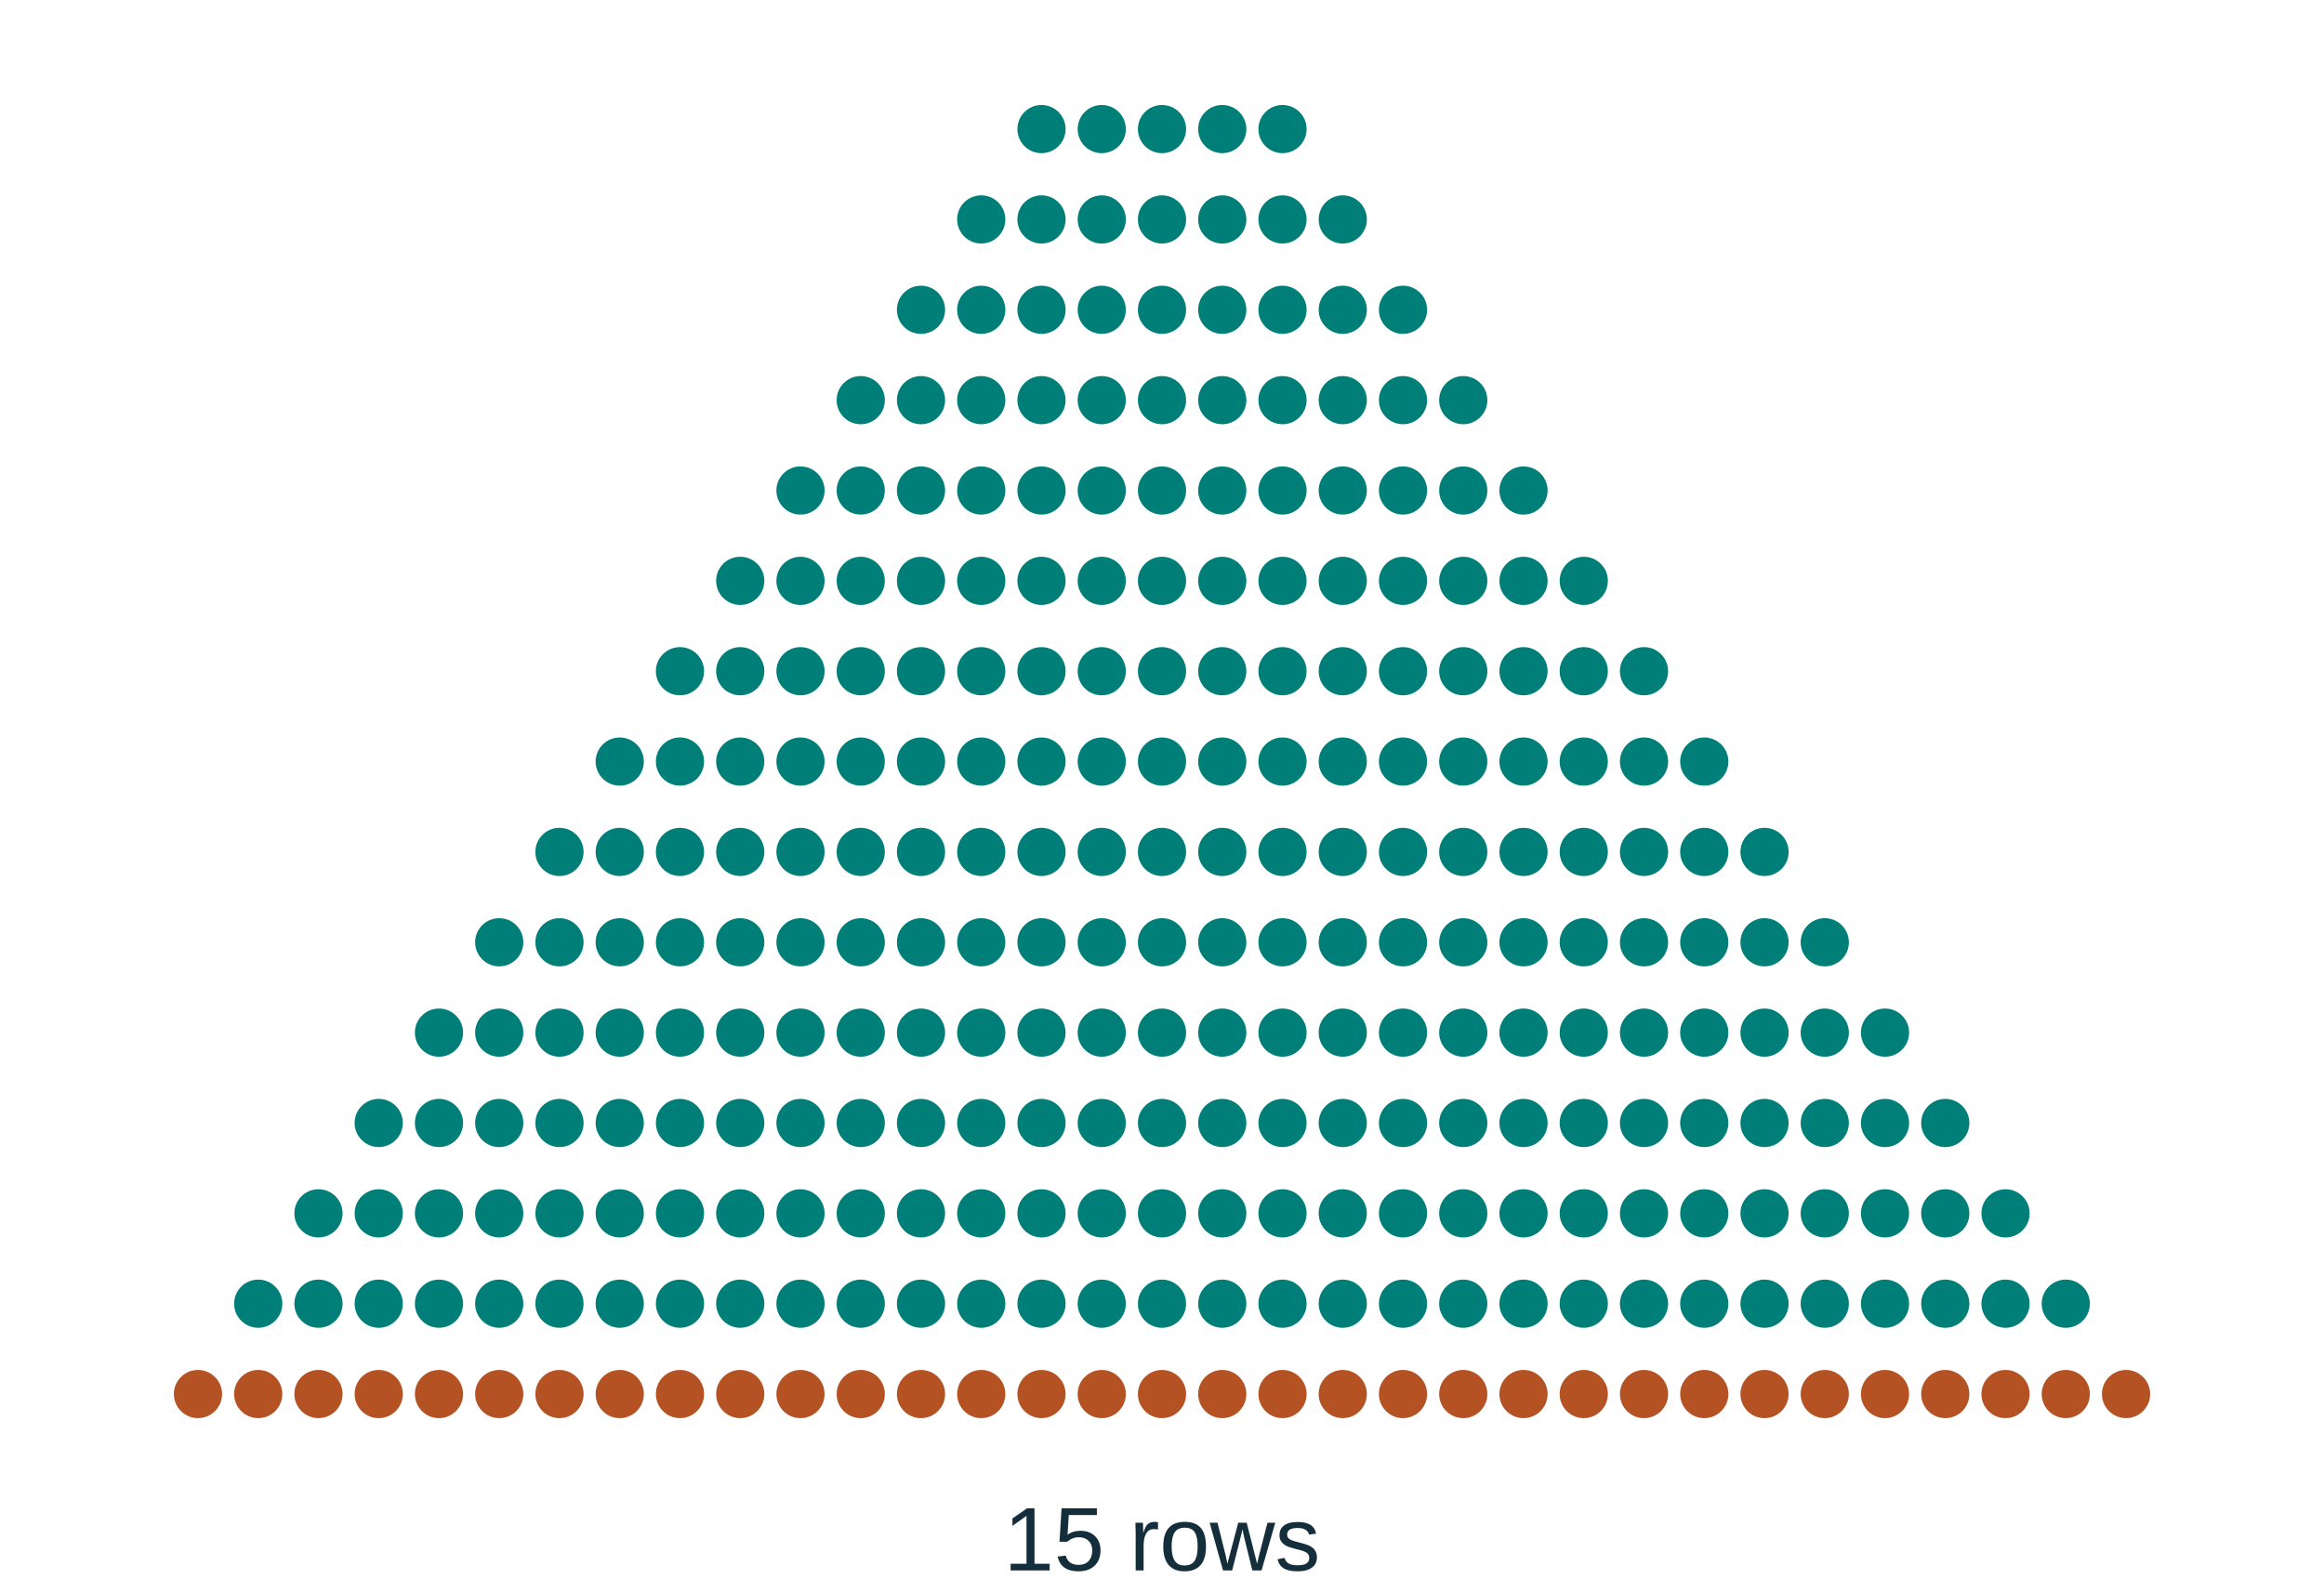
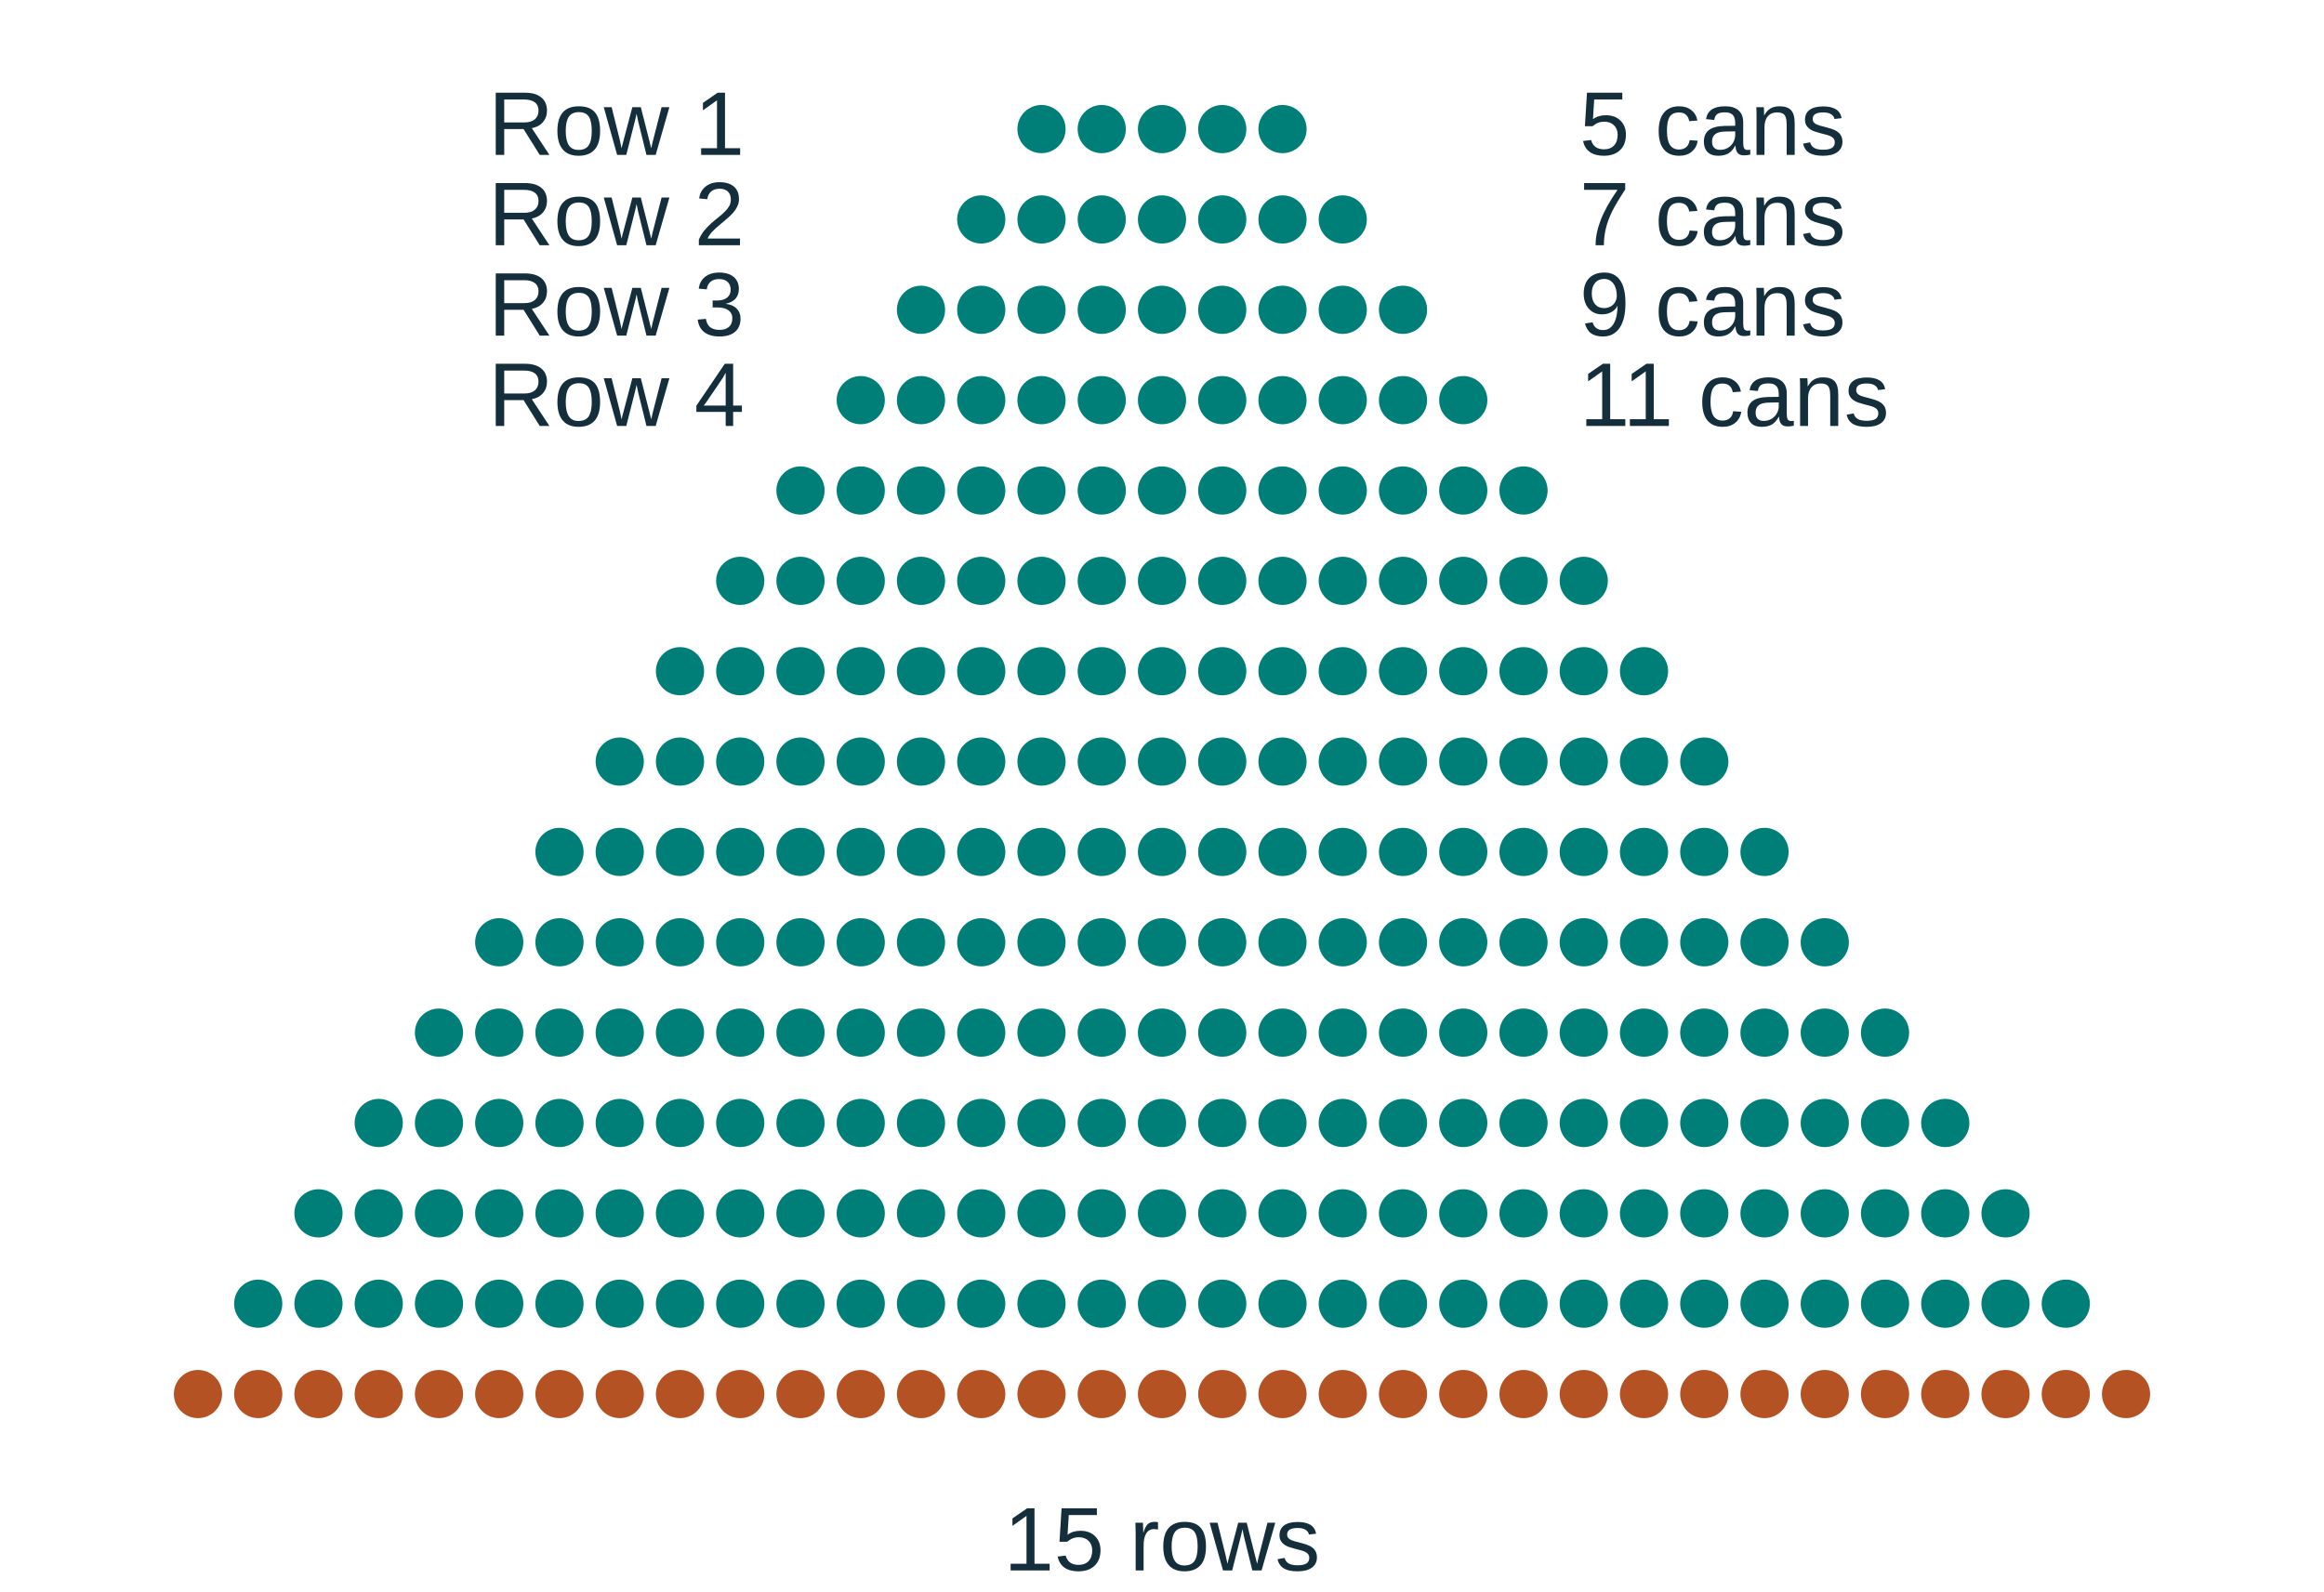
<svg xmlns="http://www.w3.org/2000/svg" viewBox="0 0 540 370" role="img" aria-labelledby="title desc">
  <circle data-row="1" cx="242" cy="30" r="5.6" fill="#007f78" />
  <circle data-row="1" cx="256" cy="30" r="5.6" fill="#007f78" />
  <circle data-row="1" cx="270" cy="30" r="5.6" fill="#007f78" />
  <circle data-row="1" cx="284" cy="30" r="5.6" fill="#007f78" />
  <circle data-row="1" cx="298" cy="30" r="5.6" fill="#007f78" />
  <circle data-row="2" cx="228" cy="51" r="5.6" fill="#007f78" />
  <circle data-row="2" cx="242" cy="51" r="5.6" fill="#007f78" />
  <circle data-row="2" cx="256" cy="51" r="5.6" fill="#007f78" />
  <circle data-row="2" cx="270" cy="51" r="5.6" fill="#007f78" />
  <circle data-row="2" cx="284" cy="51" r="5.6" fill="#007f78" />
  <circle data-row="2" cx="298" cy="51" r="5.6" fill="#007f78" />
  <circle data-row="2" cx="312" cy="51" r="5.6" fill="#007f78" />
  <circle data-row="3" cx="214" cy="72" r="5.6" fill="#007f78" />
  <circle data-row="3" cx="228" cy="72" r="5.6" fill="#007f78" />
  <circle data-row="3" cx="242" cy="72" r="5.6" fill="#007f78" />
  <circle data-row="3" cx="256" cy="72" r="5.6" fill="#007f78" />
  <circle data-row="3" cx="270" cy="72" r="5.6" fill="#007f78" />
  <circle data-row="3" cx="284" cy="72" r="5.6" fill="#007f78" />
  <circle data-row="3" cx="298" cy="72" r="5.6" fill="#007f78" />
  <circle data-row="3" cx="312" cy="72" r="5.6" fill="#007f78" />
  <circle data-row="3" cx="326" cy="72" r="5.6" fill="#007f78" />
  <circle data-row="4" cx="200" cy="93" r="5.6" fill="#007f78" />
  <circle data-row="4" cx="214" cy="93" r="5.6" fill="#007f78" />
  <circle data-row="4" cx="228" cy="93" r="5.6" fill="#007f78" />
  <circle data-row="4" cx="242" cy="93" r="5.6" fill="#007f78" />
  <circle data-row="4" cx="256" cy="93" r="5.6" fill="#007f78" />
  <circle data-row="4" cx="270" cy="93" r="5.6" fill="#007f78" />
  <circle data-row="4" cx="284" cy="93" r="5.6" fill="#007f78" />
  <circle data-row="4" cx="298" cy="93" r="5.6" fill="#007f78" />
  <circle data-row="4" cx="312" cy="93" r="5.6" fill="#007f78" />
  <circle data-row="4" cx="326" cy="93" r="5.6" fill="#007f78" />
  <circle data-row="4" cx="340" cy="93" r="5.6" fill="#007f78" />
  <circle data-row="5" cx="186" cy="114" r="5.6" fill="#007f78" />
  <circle data-row="5" cx="200" cy="114" r="5.6" fill="#007f78" />
  <circle data-row="5" cx="214" cy="114" r="5.6" fill="#007f78" />
  <circle data-row="5" cx="228" cy="114" r="5.6" fill="#007f78" />
  <circle data-row="5" cx="242" cy="114" r="5.6" fill="#007f78" />
  <circle data-row="5" cx="256" cy="114" r="5.6" fill="#007f78" />
  <circle data-row="5" cx="270" cy="114" r="5.6" fill="#007f78" />
  <circle data-row="5" cx="284" cy="114" r="5.6" fill="#007f78" />
  <circle data-row="5" cx="298" cy="114" r="5.6" fill="#007f78" />
  <circle data-row="5" cx="312" cy="114" r="5.6" fill="#007f78" />
  <circle data-row="5" cx="326" cy="114" r="5.6" fill="#007f78" />
  <circle data-row="5" cx="340" cy="114" r="5.6" fill="#007f78" />
  <circle data-row="5" cx="354" cy="114" r="5.6" fill="#007f78" />
  <circle data-row="6" cx="172" cy="135" r="5.6" fill="#007f78" />
  <circle data-row="6" cx="186" cy="135" r="5.6" fill="#007f78" />
  <circle data-row="6" cx="200" cy="135" r="5.6" fill="#007f78" />
  <circle data-row="6" cx="214" cy="135" r="5.6" fill="#007f78" />
  <circle data-row="6" cx="228" cy="135" r="5.6" fill="#007f78" />
  <circle data-row="6" cx="242" cy="135" r="5.6" fill="#007f78" />
  <circle data-row="6" cx="256" cy="135" r="5.6" fill="#007f78" />
  <circle data-row="6" cx="270" cy="135" r="5.6" fill="#007f78" />
  <circle data-row="6" cx="284" cy="135" r="5.6" fill="#007f78" />
  <circle data-row="6" cx="298" cy="135" r="5.6" fill="#007f78" />
  <circle data-row="6" cx="312" cy="135" r="5.6" fill="#007f78" />
  <circle data-row="6" cx="326" cy="135" r="5.6" fill="#007f78" />
  <circle data-row="6" cx="340" cy="135" r="5.6" fill="#007f78" />
  <circle data-row="6" cx="354" cy="135" r="5.6" fill="#007f78" />
  <circle data-row="6" cx="368" cy="135" r="5.6" fill="#007f78" />
  <circle data-row="7" cx="158" cy="156" r="5.6" fill="#007f78" />
  <circle data-row="7" cx="172" cy="156" r="5.6" fill="#007f78" />
  <circle data-row="7" cx="186" cy="156" r="5.6" fill="#007f78" />
  <circle data-row="7" cx="200" cy="156" r="5.6" fill="#007f78" />
  <circle data-row="7" cx="214" cy="156" r="5.6" fill="#007f78" />
  <circle data-row="7" cx="228" cy="156" r="5.6" fill="#007f78" />
  <circle data-row="7" cx="242" cy="156" r="5.6" fill="#007f78" />
  <circle data-row="7" cx="256" cy="156" r="5.6" fill="#007f78" />
  <circle data-row="7" cx="270" cy="156" r="5.6" fill="#007f78" />
  <circle data-row="7" cx="284" cy="156" r="5.6" fill="#007f78" />
  <circle data-row="7" cx="298" cy="156" r="5.6" fill="#007f78" />
  <circle data-row="7" cx="312" cy="156" r="5.6" fill="#007f78" />
  <circle data-row="7" cx="326" cy="156" r="5.6" fill="#007f78" />
  <circle data-row="7" cx="340" cy="156" r="5.6" fill="#007f78" />
  <circle data-row="7" cx="354" cy="156" r="5.6" fill="#007f78" />
  <circle data-row="7" cx="368" cy="156" r="5.6" fill="#007f78" />
  <circle data-row="7" cx="382" cy="156" r="5.6" fill="#007f78" />
  <circle data-row="8" cx="144" cy="177" r="5.6" fill="#007f78" />
  <circle data-row="8" cx="158" cy="177" r="5.6" fill="#007f78" />
  <circle data-row="8" cx="172" cy="177" r="5.6" fill="#007f78" />
  <circle data-row="8" cx="186" cy="177" r="5.6" fill="#007f78" />
  <circle data-row="8" cx="200" cy="177" r="5.6" fill="#007f78" />
  <circle data-row="8" cx="214" cy="177" r="5.6" fill="#007f78" />
  <circle data-row="8" cx="228" cy="177" r="5.6" fill="#007f78" />
  <circle data-row="8" cx="242" cy="177" r="5.6" fill="#007f78" />
  <circle data-row="8" cx="256" cy="177" r="5.6" fill="#007f78" />
  <circle data-row="8" cx="270" cy="177" r="5.6" fill="#007f78" />
  <circle data-row="8" cx="284" cy="177" r="5.6" fill="#007f78" />
  <circle data-row="8" cx="298" cy="177" r="5.6" fill="#007f78" />
  <circle data-row="8" cx="312" cy="177" r="5.6" fill="#007f78" />
  <circle data-row="8" cx="326" cy="177" r="5.6" fill="#007f78" />
  <circle data-row="8" cx="340" cy="177" r="5.6" fill="#007f78" />
  <circle data-row="8" cx="354" cy="177" r="5.6" fill="#007f78" />
  <circle data-row="8" cx="368" cy="177" r="5.6" fill="#007f78" />
  <circle data-row="8" cx="382" cy="177" r="5.6" fill="#007f78" />
  <circle data-row="8" cx="396" cy="177" r="5.6" fill="#007f78" />
  <circle data-row="9" cx="130" cy="198" r="5.6" fill="#007f78" />
  <circle data-row="9" cx="144" cy="198" r="5.6" fill="#007f78" />
  <circle data-row="9" cx="158" cy="198" r="5.6" fill="#007f78" />
  <circle data-row="9" cx="172" cy="198" r="5.6" fill="#007f78" />
  <circle data-row="9" cx="186" cy="198" r="5.6" fill="#007f78" />
  <circle data-row="9" cx="200" cy="198" r="5.6" fill="#007f78" />
  <circle data-row="9" cx="214" cy="198" r="5.6" fill="#007f78" />
  <circle data-row="9" cx="228" cy="198" r="5.6" fill="#007f78" />
  <circle data-row="9" cx="242" cy="198" r="5.6" fill="#007f78" />
  <circle data-row="9" cx="256" cy="198" r="5.6" fill="#007f78" />
  <circle data-row="9" cx="270" cy="198" r="5.6" fill="#007f78" />
  <circle data-row="9" cx="284" cy="198" r="5.6" fill="#007f78" />
  <circle data-row="9" cx="298" cy="198" r="5.6" fill="#007f78" />
  <circle data-row="9" cx="312" cy="198" r="5.6" fill="#007f78" />
  <circle data-row="9" cx="326" cy="198" r="5.6" fill="#007f78" />
  <circle data-row="9" cx="340" cy="198" r="5.6" fill="#007f78" />
  <circle data-row="9" cx="354" cy="198" r="5.6" fill="#007f78" />
  <circle data-row="9" cx="368" cy="198" r="5.6" fill="#007f78" />
  <circle data-row="9" cx="382" cy="198" r="5.6" fill="#007f78" />
  <circle data-row="9" cx="396" cy="198" r="5.6" fill="#007f78" />
  <circle data-row="9" cx="410" cy="198" r="5.6" fill="#007f78" />
  <circle data-row="10" cx="116" cy="219" r="5.6" fill="#007f78" />
  <circle data-row="10" cx="130" cy="219" r="5.6" fill="#007f78" />
  <circle data-row="10" cx="144" cy="219" r="5.6" fill="#007f78" />
  <circle data-row="10" cx="158" cy="219" r="5.6" fill="#007f78" />
  <circle data-row="10" cx="172" cy="219" r="5.6" fill="#007f78" />
  <circle data-row="10" cx="186" cy="219" r="5.6" fill="#007f78" />
  <circle data-row="10" cx="200" cy="219" r="5.6" fill="#007f78" />
  <circle data-row="10" cx="214" cy="219" r="5.6" fill="#007f78" />
  <circle data-row="10" cx="228" cy="219" r="5.6" fill="#007f78" />
  <circle data-row="10" cx="242" cy="219" r="5.6" fill="#007f78" />
  <circle data-row="10" cx="256" cy="219" r="5.6" fill="#007f78" />
  <circle data-row="10" cx="270" cy="219" r="5.6" fill="#007f78" />
  <circle data-row="10" cx="284" cy="219" r="5.6" fill="#007f78" />
  <circle data-row="10" cx="298" cy="219" r="5.6" fill="#007f78" />
  <circle data-row="10" cx="312" cy="219" r="5.6" fill="#007f78" />
  <circle data-row="10" cx="326" cy="219" r="5.6" fill="#007f78" />
  <circle data-row="10" cx="340" cy="219" r="5.6" fill="#007f78" />
  <circle data-row="10" cx="354" cy="219" r="5.6" fill="#007f78" />
  <circle data-row="10" cx="368" cy="219" r="5.6" fill="#007f78" />
  <circle data-row="10" cx="382" cy="219" r="5.6" fill="#007f78" />
  <circle data-row="10" cx="396" cy="219" r="5.6" fill="#007f78" />
  <circle data-row="10" cx="410" cy="219" r="5.6" fill="#007f78" />
  <circle data-row="10" cx="424" cy="219" r="5.6" fill="#007f78" />
  <circle data-row="11" cx="102" cy="240" r="5.6" fill="#007f78" />
  <circle data-row="11" cx="116" cy="240" r="5.6" fill="#007f78" />
  <circle data-row="11" cx="130" cy="240" r="5.6" fill="#007f78" />
  <circle data-row="11" cx="144" cy="240" r="5.6" fill="#007f78" />
  <circle data-row="11" cx="158" cy="240" r="5.6" fill="#007f78" />
  <circle data-row="11" cx="172" cy="240" r="5.6" fill="#007f78" />
  <circle data-row="11" cx="186" cy="240" r="5.6" fill="#007f78" />
  <circle data-row="11" cx="200" cy="240" r="5.6" fill="#007f78" />
  <circle data-row="11" cx="214" cy="240" r="5.6" fill="#007f78" />
  <circle data-row="11" cx="228" cy="240" r="5.6" fill="#007f78" />
  <circle data-row="11" cx="242" cy="240" r="5.6" fill="#007f78" />
  <circle data-row="11" cx="256" cy="240" r="5.6" fill="#007f78" />
  <circle data-row="11" cx="270" cy="240" r="5.6" fill="#007f78" />
  <circle data-row="11" cx="284" cy="240" r="5.6" fill="#007f78" />
  <circle data-row="11" cx="298" cy="240" r="5.6" fill="#007f78" />
  <circle data-row="11" cx="312" cy="240" r="5.6" fill="#007f78" />
  <circle data-row="11" cx="326" cy="240" r="5.6" fill="#007f78" />
  <circle data-row="11" cx="340" cy="240" r="5.6" fill="#007f78" />
  <circle data-row="11" cx="354" cy="240" r="5.6" fill="#007f78" />
  <circle data-row="11" cx="368" cy="240" r="5.6" fill="#007f78" />
  <circle data-row="11" cx="382" cy="240" r="5.6" fill="#007f78" />
  <circle data-row="11" cx="396" cy="240" r="5.6" fill="#007f78" />
  <circle data-row="11" cx="410" cy="240" r="5.6" fill="#007f78" />
  <circle data-row="11" cx="424" cy="240" r="5.6" fill="#007f78" />
  <circle data-row="11" cx="438" cy="240" r="5.6" fill="#007f78" />
  <circle data-row="12" cx="88" cy="261" r="5.6" fill="#007f78" />
  <circle data-row="12" cx="102" cy="261" r="5.6" fill="#007f78" />
  <circle data-row="12" cx="116" cy="261" r="5.6" fill="#007f78" />
  <circle data-row="12" cx="130" cy="261" r="5.6" fill="#007f78" />
  <circle data-row="12" cx="144" cy="261" r="5.6" fill="#007f78" />
  <circle data-row="12" cx="158" cy="261" r="5.6" fill="#007f78" />
  <circle data-row="12" cx="172" cy="261" r="5.6" fill="#007f78" />
  <circle data-row="12" cx="186" cy="261" r="5.6" fill="#007f78" />
  <circle data-row="12" cx="200" cy="261" r="5.6" fill="#007f78" />
  <circle data-row="12" cx="214" cy="261" r="5.6" fill="#007f78" />
  <circle data-row="12" cx="228" cy="261" r="5.6" fill="#007f78" />
  <circle data-row="12" cx="242" cy="261" r="5.6" fill="#007f78" />
  <circle data-row="12" cx="256" cy="261" r="5.6" fill="#007f78" />
  <circle data-row="12" cx="270" cy="261" r="5.6" fill="#007f78" />
  <circle data-row="12" cx="284" cy="261" r="5.6" fill="#007f78" />
  <circle data-row="12" cx="298" cy="261" r="5.6" fill="#007f78" />
  <circle data-row="12" cx="312" cy="261" r="5.6" fill="#007f78" />
  <circle data-row="12" cx="326" cy="261" r="5.6" fill="#007f78" />
  <circle data-row="12" cx="340" cy="261" r="5.6" fill="#007f78" />
  <circle data-row="12" cx="354" cy="261" r="5.6" fill="#007f78" />
  <circle data-row="12" cx="368" cy="261" r="5.6" fill="#007f78" />
  <circle data-row="12" cx="382" cy="261" r="5.6" fill="#007f78" />
  <circle data-row="12" cx="396" cy="261" r="5.6" fill="#007f78" />
  <circle data-row="12" cx="410" cy="261" r="5.6" fill="#007f78" />
  <circle data-row="12" cx="424" cy="261" r="5.6" fill="#007f78" />
  <circle data-row="12" cx="438" cy="261" r="5.6" fill="#007f78" />
  <circle data-row="12" cx="452" cy="261" r="5.6" fill="#007f78" />
  <circle data-row="13" cx="74" cy="282" r="5.6" fill="#007f78" />
  <circle data-row="13" cx="88" cy="282" r="5.6" fill="#007f78" />
  <circle data-row="13" cx="102" cy="282" r="5.6" fill="#007f78" />
  <circle data-row="13" cx="116" cy="282" r="5.6" fill="#007f78" />
  <circle data-row="13" cx="130" cy="282" r="5.6" fill="#007f78" />
  <circle data-row="13" cx="144" cy="282" r="5.6" fill="#007f78" />
  <circle data-row="13" cx="158" cy="282" r="5.6" fill="#007f78" />
  <circle data-row="13" cx="172" cy="282" r="5.6" fill="#007f78" />
  <circle data-row="13" cx="186" cy="282" r="5.6" fill="#007f78" />
  <circle data-row="13" cx="200" cy="282" r="5.6" fill="#007f78" />
  <circle data-row="13" cx="214" cy="282" r="5.6" fill="#007f78" />
  <circle data-row="13" cx="228" cy="282" r="5.6" fill="#007f78" />
  <circle data-row="13" cx="242" cy="282" r="5.6" fill="#007f78" />
  <circle data-row="13" cx="256" cy="282" r="5.6" fill="#007f78" />
  <circle data-row="13" cx="270" cy="282" r="5.6" fill="#007f78" />
  <circle data-row="13" cx="284" cy="282" r="5.6" fill="#007f78" />
  <circle data-row="13" cx="298" cy="282" r="5.6" fill="#007f78" />
  <circle data-row="13" cx="312" cy="282" r="5.6" fill="#007f78" />
  <circle data-row="13" cx="326" cy="282" r="5.6" fill="#007f78" />
  <circle data-row="13" cx="340" cy="282" r="5.6" fill="#007f78" />
  <circle data-row="13" cx="354" cy="282" r="5.6" fill="#007f78" />
  <circle data-row="13" cx="368" cy="282" r="5.6" fill="#007f78" />
  <circle data-row="13" cx="382" cy="282" r="5.6" fill="#007f78" />
  <circle data-row="13" cx="396" cy="282" r="5.6" fill="#007f78" />
  <circle data-row="13" cx="410" cy="282" r="5.6" fill="#007f78" />
  <circle data-row="13" cx="424" cy="282" r="5.6" fill="#007f78" />
  <circle data-row="13" cx="438" cy="282" r="5.6" fill="#007f78" />
  <circle data-row="13" cx="452" cy="282" r="5.6" fill="#007f78" />
  <circle data-row="13" cx="466" cy="282" r="5.6" fill="#007f78" />
  <circle data-row="14" cx="60" cy="303" r="5.6" fill="#007f78" />
  <circle data-row="14" cx="74" cy="303" r="5.6" fill="#007f78" />
  <circle data-row="14" cx="88" cy="303" r="5.6" fill="#007f78" />
  <circle data-row="14" cx="102" cy="303" r="5.6" fill="#007f78" />
  <circle data-row="14" cx="116" cy="303" r="5.6" fill="#007f78" />
  <circle data-row="14" cx="130" cy="303" r="5.6" fill="#007f78" />
  <circle data-row="14" cx="144" cy="303" r="5.6" fill="#007f78" />
  <circle data-row="14" cx="158" cy="303" r="5.6" fill="#007f78" />
  <circle data-row="14" cx="172" cy="303" r="5.6" fill="#007f78" />
  <circle data-row="14" cx="186" cy="303" r="5.6" fill="#007f78" />
  <circle data-row="14" cx="200" cy="303" r="5.6" fill="#007f78" />
  <circle data-row="14" cx="214" cy="303" r="5.6" fill="#007f78" />
  <circle data-row="14" cx="228" cy="303" r="5.6" fill="#007f78" />
  <circle data-row="14" cx="242" cy="303" r="5.6" fill="#007f78" />
  <circle data-row="14" cx="256" cy="303" r="5.6" fill="#007f78" />
  <circle data-row="14" cx="270" cy="303" r="5.6" fill="#007f78" />
  <circle data-row="14" cx="284" cy="303" r="5.6" fill="#007f78" />
  <circle data-row="14" cx="298" cy="303" r="5.6" fill="#007f78" />
  <circle data-row="14" cx="312" cy="303" r="5.6" fill="#007f78" />
  <circle data-row="14" cx="326" cy="303" r="5.6" fill="#007f78" />
  <circle data-row="14" cx="340" cy="303" r="5.6" fill="#007f78" />
  <circle data-row="14" cx="354" cy="303" r="5.6" fill="#007f78" />
  <circle data-row="14" cx="368" cy="303" r="5.6" fill="#007f78" />
  <circle data-row="14" cx="382" cy="303" r="5.6" fill="#007f78" />
  <circle data-row="14" cx="396" cy="303" r="5.6" fill="#007f78" />
  <circle data-row="14" cx="410" cy="303" r="5.6" fill="#007f78" />
  <circle data-row="14" cx="424" cy="303" r="5.6" fill="#007f78" />
  <circle data-row="14" cx="438" cy="303" r="5.6" fill="#007f78" />
  <circle data-row="14" cx="452" cy="303" r="5.6" fill="#007f78" />
  <circle data-row="14" cx="466" cy="303" r="5.6" fill="#007f78" />
  <circle data-row="14" cx="480" cy="303" r="5.6" fill="#007f78" />
  <circle data-row="15" cx="46" cy="324" r="5.6" fill="#b55224" />
  <circle data-row="15" cx="60" cy="324" r="5.6" fill="#b55224" />
  <circle data-row="15" cx="74" cy="324" r="5.6" fill="#b55224" />
  <circle data-row="15" cx="88" cy="324" r="5.6" fill="#b55224" />
  <circle data-row="15" cx="102" cy="324" r="5.6" fill="#b55224" />
  <circle data-row="15" cx="116" cy="324" r="5.6" fill="#b55224" />
  <circle data-row="15" cx="130" cy="324" r="5.6" fill="#b55224" />
  <circle data-row="15" cx="144" cy="324" r="5.6" fill="#b55224" />
  <circle data-row="15" cx="158" cy="324" r="5.6" fill="#b55224" />
  <circle data-row="15" cx="172" cy="324" r="5.6" fill="#b55224" />
  <circle data-row="15" cx="186" cy="324" r="5.6" fill="#b55224" />
  <circle data-row="15" cx="200" cy="324" r="5.6" fill="#b55224" />
  <circle data-row="15" cx="214" cy="324" r="5.6" fill="#b55224" />
  <circle data-row="15" cx="228" cy="324" r="5.6" fill="#b55224" />
  <circle data-row="15" cx="242" cy="324" r="5.6" fill="#b55224" />
  <circle data-row="15" cx="256" cy="324" r="5.6" fill="#b55224" />
  <circle data-row="15" cx="270" cy="324" r="5.6" fill="#b55224" />
  <circle data-row="15" cx="284" cy="324" r="5.6" fill="#b55224" />
  <circle data-row="15" cx="298" cy="324" r="5.6" fill="#b55224" />
  <circle data-row="15" cx="312" cy="324" r="5.6" fill="#b55224" />
  <circle data-row="15" cx="326" cy="324" r="5.6" fill="#b55224" />
  <circle data-row="15" cx="340" cy="324" r="5.6" fill="#b55224" />
  <circle data-row="15" cx="354" cy="324" r="5.6" fill="#b55224" />
  <circle data-row="15" cx="368" cy="324" r="5.6" fill="#b55224" />
  <circle data-row="15" cx="382" cy="324" r="5.6" fill="#b55224" />
  <circle data-row="15" cx="396" cy="324" r="5.6" fill="#b55224" />
  <circle data-row="15" cx="410" cy="324" r="5.6" fill="#b55224" />
  <circle data-row="15" cx="424" cy="324" r="5.6" fill="#b55224" />
  <circle data-row="15" cx="438" cy="324" r="5.6" fill="#b55224" />
  <circle data-row="15" cx="452" cy="324" r="5.6" fill="#b55224" />
  <circle data-row="15" cx="466" cy="324" r="5.6" fill="#b55224" />
  <circle data-row="15" cx="480" cy="324" r="5.6" fill="#b55224" />
  <circle data-row="15" cx="494" cy="324" r="5.6" fill="#b55224" />
  <g fill="#152e3b" font-family="Arial,sans-serif" font-size="21">
    <text x="270" y="365" text-anchor="middle">15 rows</text>
  </g>
+   <g class="ar-can-row-labels" fill="#152e3b" font-family="Arial,sans-serif" font-size="21">
+     <text data-label-row="1" x="173" y="36" text-anchor="end">Row 1</text>
+     <text data-label-count="1" x="367" y="36">5 cans</text>
+     <text data-label-row="2" x="173" y="57" text-anchor="end">Row 2</text>
+     <text data-label-count="2" x="367" y="57">7 cans</text>
+     <text data-label-row="3" x="173" y="78" text-anchor="end">Row 3</text>
+     <text data-label-count="3" x="367" y="78">9 cans</text>
+     <text data-label-row="4" x="173" y="99" text-anchor="end">Row 4</text>
+     <text data-label-count="4" x="367" y="99">11 cans</text>
+   </g>
</svg>
